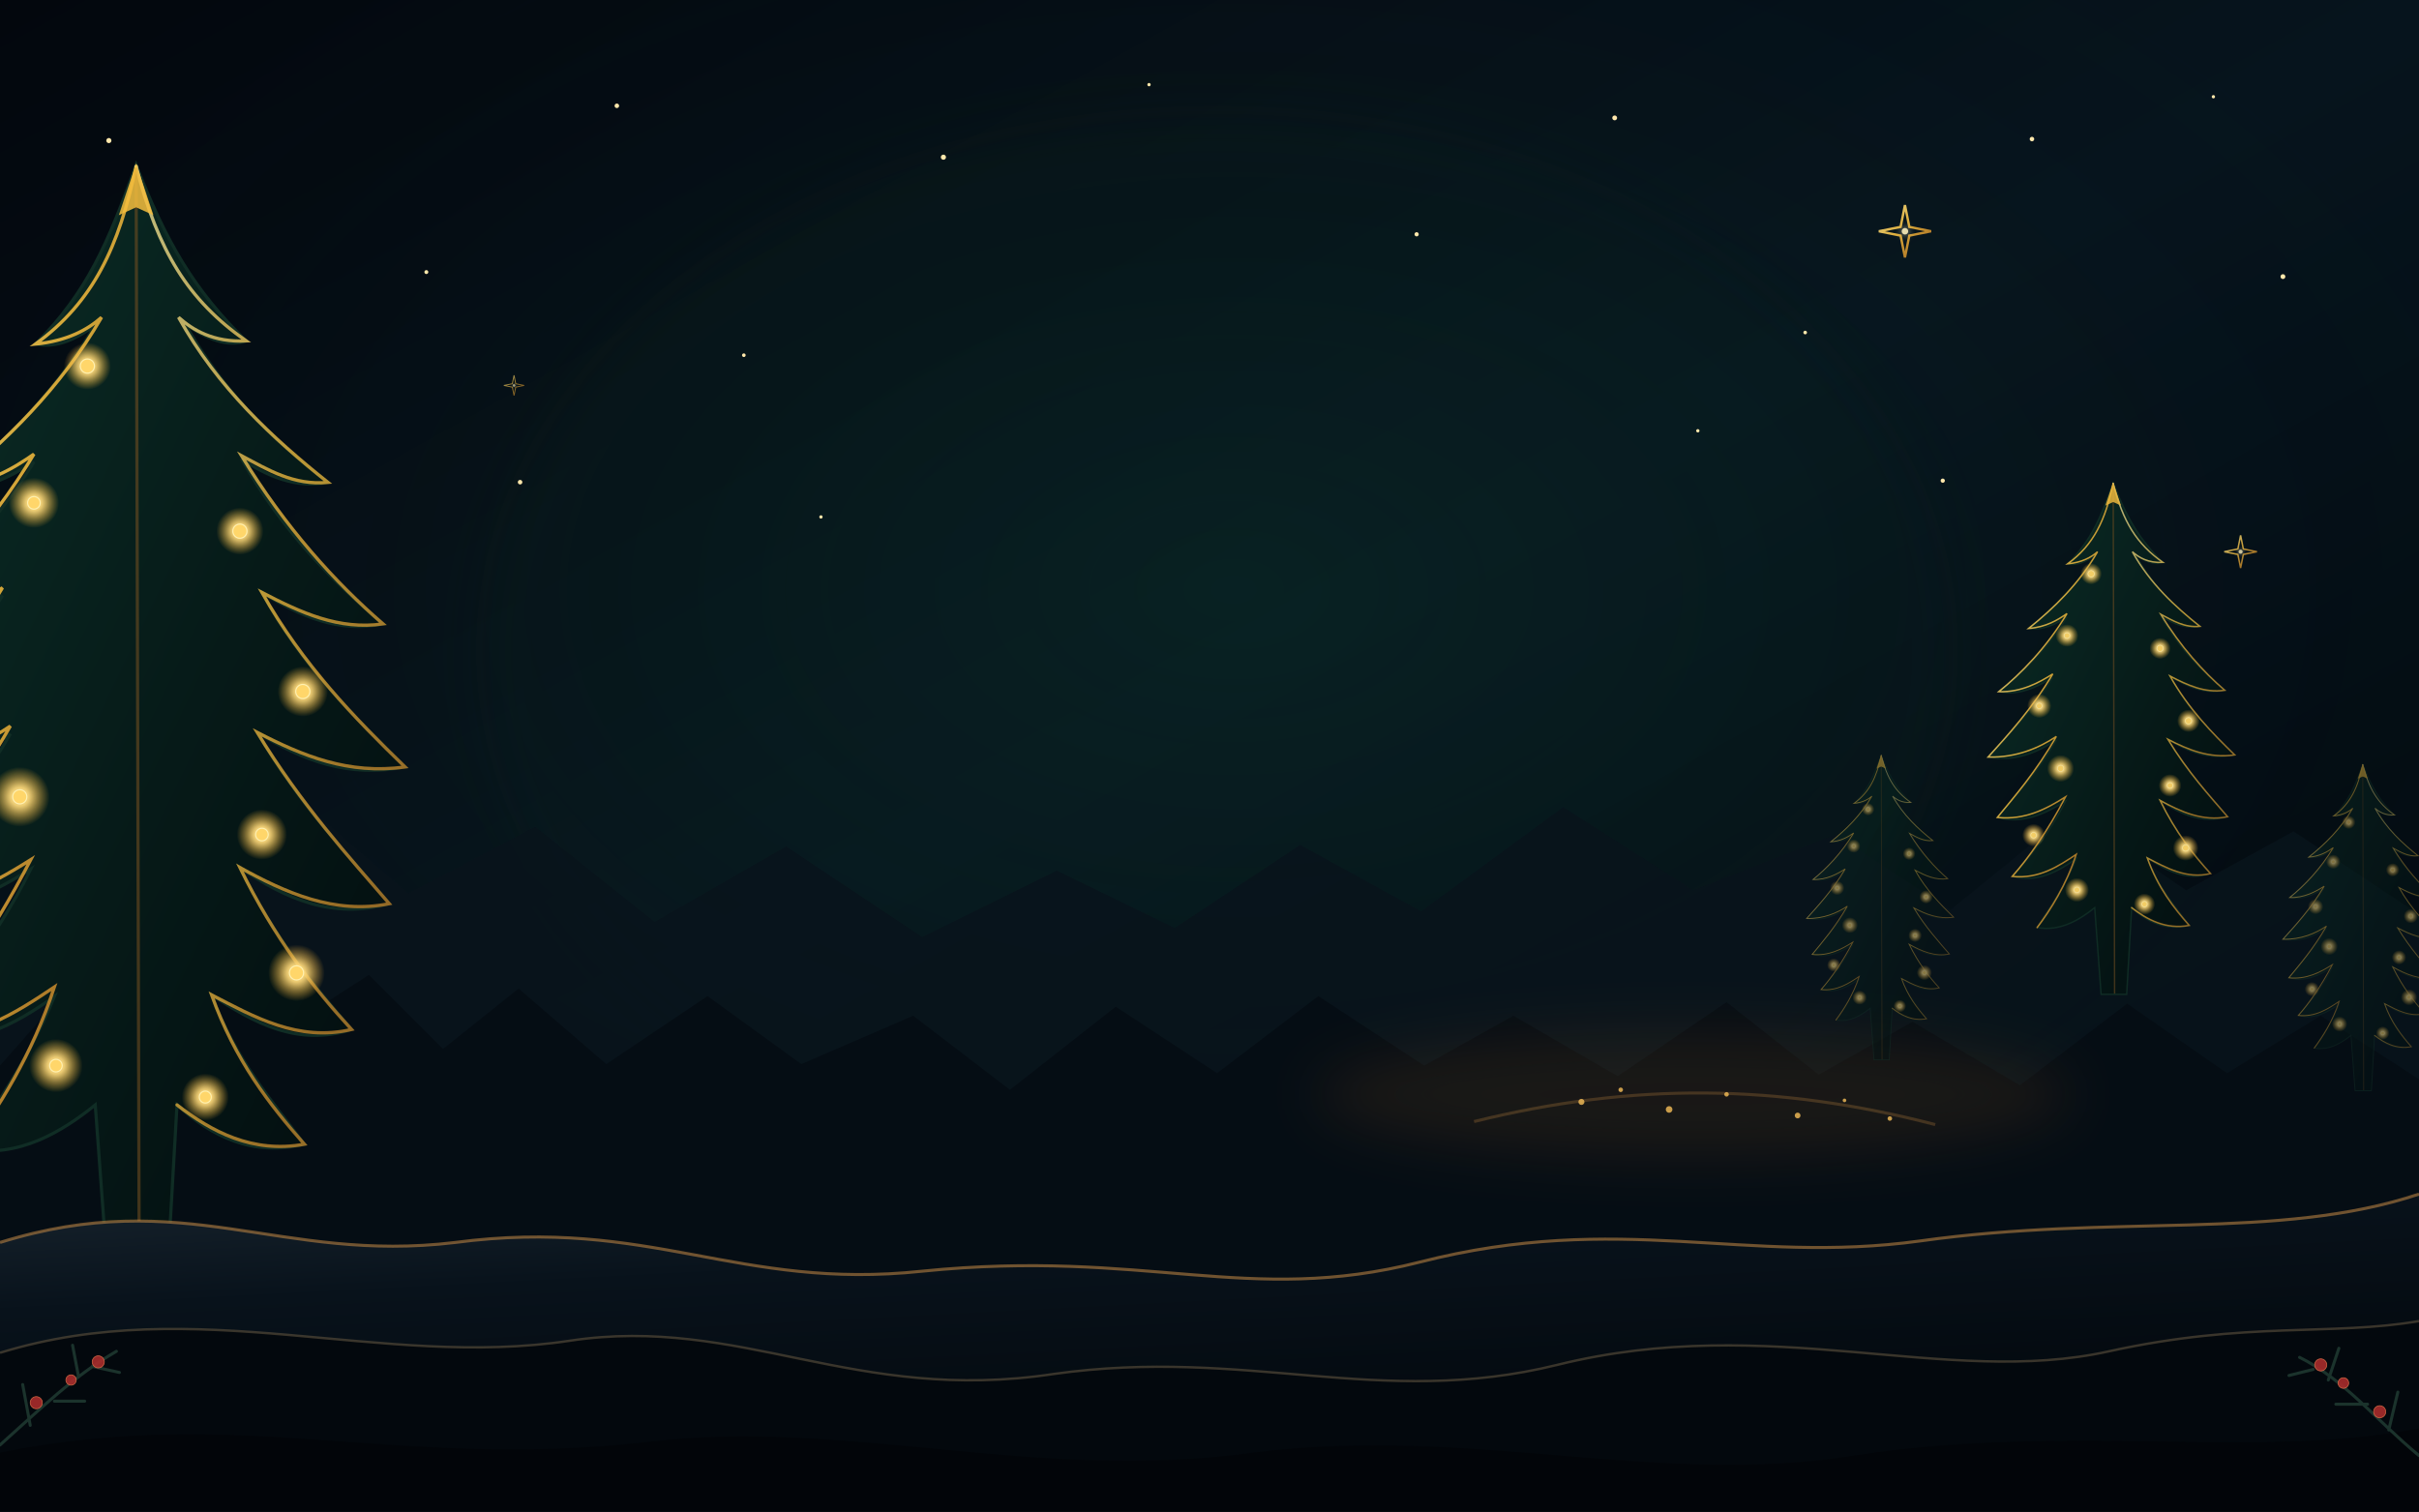
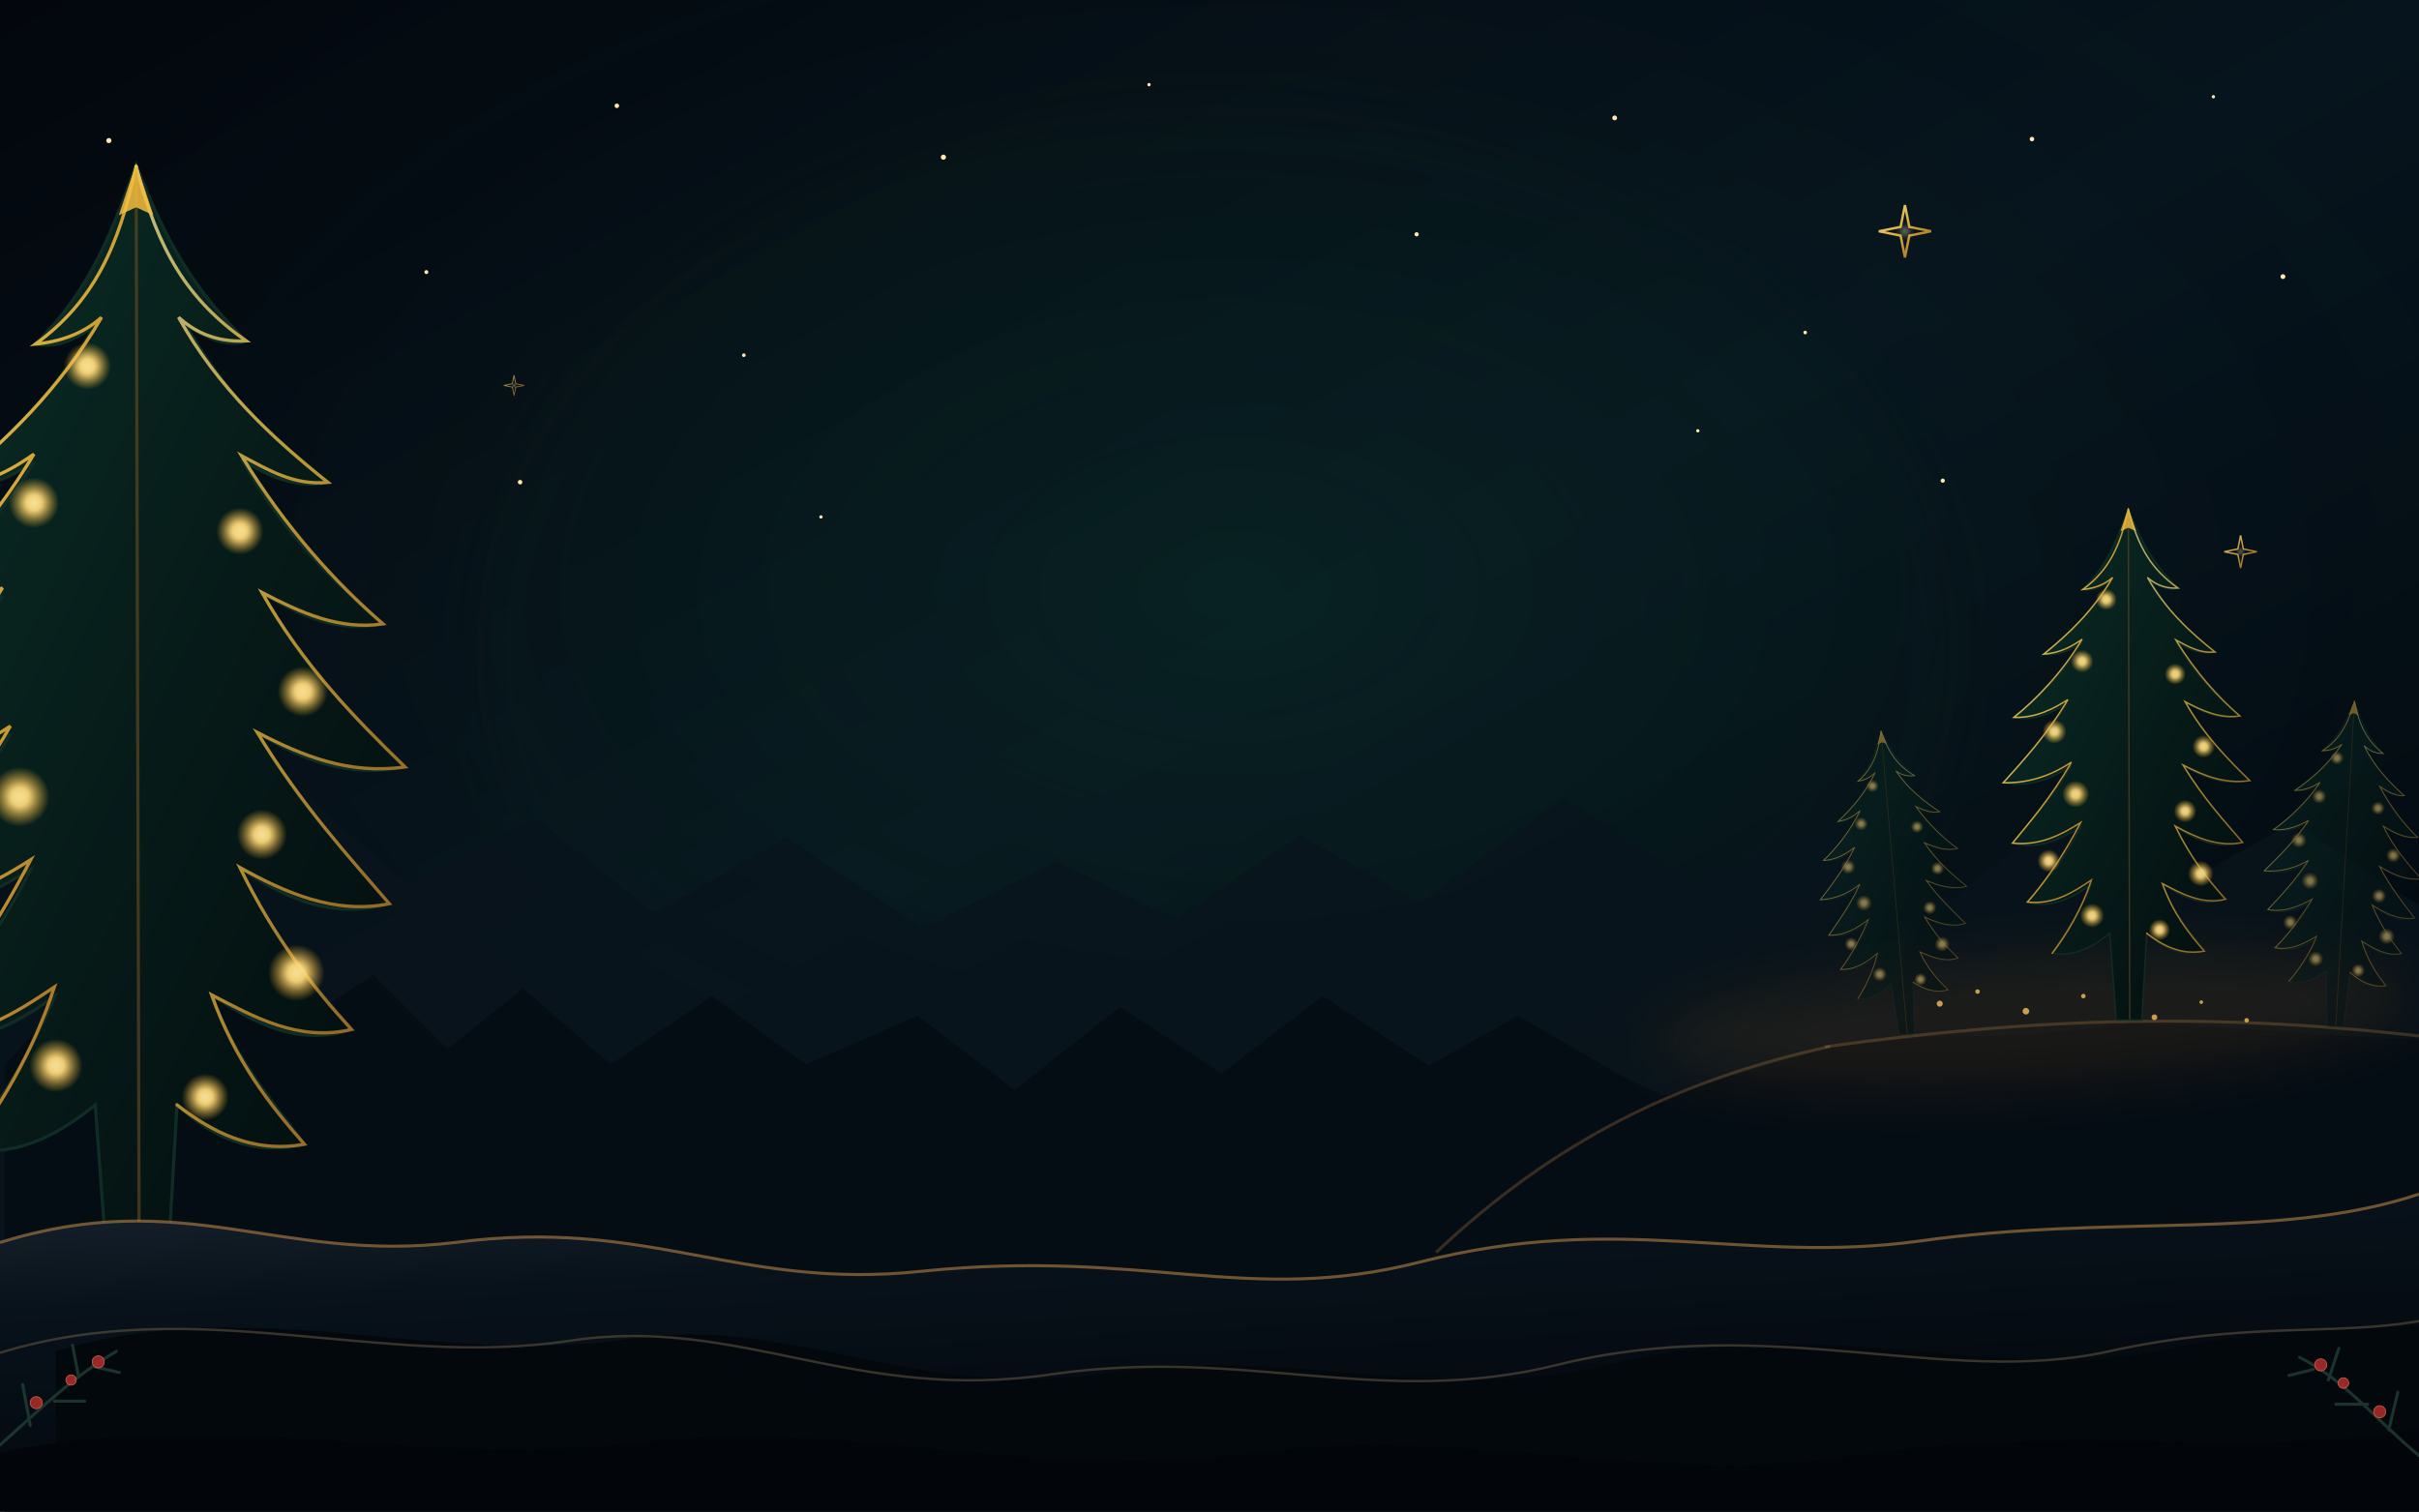
- <svg xmlns="http://www.w3.org/2000/svg" xmlns:xlink="http://www.w3.org/1999/xlink" width="1600" height="1000" viewBox="0 0 1600 1000" preserveAspectRatio="xMidYMid slice">
+ <svg xmlns="http://www.w3.org/2000/svg" xmlns:xlink="http://www.w3.org/1999/xlink" width="1600" height="1000" preserveAspectRatio="xMidYMid slice">
  <defs>
+     <filter id="glow" x="-100%" y="-100%" width="300%" height="300%">
+       <feGaussianBlur stdDeviation="3.2" result="blur" />
+     </filter>
+     <filter id="softglow" x="-100%" y="-100%" width="300%" height="300%">
+       <feGaussianBlur stdDeviation="18" />
+     </filter>
+     <g id="star">
+       <path d="m0,-24l4,20l20,4l-20,4l-4,20l-4,-20l-20,-4l20,-4l4,-20z" fill="none" stroke="url(#goldline)" stroke-width="2.2" id="svg_1" />
+       <circle r="3" fill="#fff2bd" filter="url(#glow)" id="svg_2" />
+     </g>
+     <g id="tree">
+       <path d="m176,52c-18,50 -31,81 -64,114c14,3 27,-4 38,-12c-26,43 -55,72 -93,103c21,3 38,-6 54,-16c-29,46 -61,77 -96,105c28,6 53,-6 76,-20c-30,48 -61,79 -91,112c36,7 67,-5 96,-24c-28,48 -59,79 -83,109c36,10 67,-5 96,-23c-24,48 -52,80 -75,106c34,10 65,-7 90,-25c-18,44 -41,74 -55,97c32,6 60,-11 81,-28l9,122l36,0l7,-122c22,20 48,33 81,25c-21,-28 -44,-54 -59,-95c27,18 55,33 89,22c-24,-28 -49,-58 -71,-103c29,20 59,33 95,23c-25,-30 -56,-61 -84,-109c29,18 58,29 94,22c-33,-33 -65,-63 -91,-111c24,15 49,26 77,20c-33,-28 -64,-59 -90,-105c16,11 35,19 55,15c-39,-30 -67,-59 -91,-101c14,10 27,15 39,11c-33,-32 -51,-63 -70,-112z" fill="url(#pine)" stroke="#102d25" stroke-width="2" id="svg_3" />
+       <path d="m176,53c-11,51 -27,86 -64,113c20,-2 33,-9 42,-17c-26,45 -61,79 -97,108c25,-2 41,-12 54,-21c-28,47 -65,85 -96,110c32,1 57,-13 76,-25c-29,49 -64,87 -91,117c40,1 72,-13 96,-29c-28,49 -60,86 -83,114c39,4 69,-12 96,-29c-26,50 -53,87 -75,112c38,4 66,-15 90,-31c-14,43 -36,78 -55,103" fill="none" stroke="url(#goldline)" stroke-width="2.1" stroke-linecap="round" opacity="0.86" id="svg_4" />
+       <path d="m176,53c14,54 33,85 70,111c-21,1 -34,-7 -43,-15c25,45 60,77 95,105c-22,2 -38,-8 -55,-17c28,46 60,81 90,107c-28,4 -52,-7 -77,-20c26,46 59,80 91,111c-36,5 -65,-7 -94,-22c28,46 59,80 84,109c-35,7 -66,-7 -95,-23c22,45 47,77 71,103c-34,8 -62,-8 -89,-22c15,42 37,70 59,95c-33,6 -59,-8 -81,-25" fill="none" stroke="url(#goldline)" stroke-width="2.1" stroke-linecap="round" opacity="0.75" id="svg_5" />
+       <path d="m176,54l2,717" fill="none" stroke="#765020" stroke-width="2" opacity="0.55" id="svg_6" />
+       <g fill="url(#lamp)" opacity="0.9" id="svg_7">
+         <circle cx="145" cy="180" r="15" id="svg_8" />
+         <circle cx="111" cy="267" r="16" id="svg_9" />
+         <circle cx="242" cy="285" r="15" id="svg_10" />
+         <circle cx="72" cy="366" r="17" id="svg_11" />
+         <circle cx="282" cy="387" r="16" id="svg_12" />
+         <circle cx="102" cy="454" r="19" id="svg_13" />
+         <circle cx="256" cy="478" r="16" id="svg_14" />
+         <circle cx="64" cy="548" r="16" id="svg_15" />
+         <circle cx="278" cy="566" r="18" id="svg_16" />
+         <circle cx="125" cy="625" r="17" id="svg_17" />
+         <circle cx="220" cy="645" r="15" id="svg_18" />
+       </g>
+       <g fill="#ffd66b" stroke="#fff1b1" stroke-width="0.7" filter="url(#glow)" id="svg_19">
+         <circle cx="145" cy="180" r="4.5" id="svg_20" />
+         <circle cx="111" cy="267" r="4" id="svg_21" />
+         <circle cx="242" cy="285" r="4.5" id="svg_22" />
+         <circle cx="72" cy="366" r="4" id="svg_23" />
+         <circle cx="282" cy="387" r="4.5" id="svg_24" />
+         <circle cx="102" cy="454" r="4.5" id="svg_25" />
+         <circle cx="256" cy="478" r="4" id="svg_26" />
+         <circle cx="64" cy="548" r="4" id="svg_27" />
+         <circle cx="278" cy="566" r="4.5" id="svg_28" />
+         <circle cx="125" cy="625" r="4" id="svg_29" />
+         <circle cx="220" cy="645" r="3.8" id="svg_30" />
+       </g>
+       <path d="m176,51l-11,33l11,-5l11,5l-11,-33z" fill="#f5bd3d" opacity="0.85" id="svg_31" />
+     </g>
    <linearGradient id="sky" x1="0" y1="0" x2="0.9" y2="1">
      <stop offset="0" stop-color="#03070d" />
      <stop offset="0.5" stop-color="#06141d" />
      <stop offset="1" stop-color="#02060b" />
    </linearGradient>
    <radialGradient id="aurora" cx="51%" cy="39%" r="58%">
-       <stop offset="0" stop-color="#0b503f" stop-opacity=".22" />
-       <stop offset=".55" stop-color="#0b342f" stop-opacity=".08" />
+       <stop offset="0" stop-color="#0b503f" stop-opacity="0.22" />
+       <stop offset="0.55" stop-color="#0b342f" stop-opacity="0.08" />
      <stop offset="1" stop-color="#061018" stop-opacity="0" />
    </radialGradient>
    <linearGradient id="hill" x1="0" y1="0" x2="0.4" y2="1">
      <stop offset="0" stop-color="#17232d" />
-       <stop offset=".32" stop-color="#08121b" />
+       <stop offset="0.32" stop-color="#08121b" />
      <stop offset="1" stop-color="#02060a" />
    </linearGradient>
    <linearGradient id="pine" x1="0" y1="0" x2="1" y2="1">
      <stop offset="0" stop-color="#0b3028" />
-       <stop offset=".55" stop-color="#061a18" />
+       <stop offset="0.55" stop-color="#061a18" />
      <stop offset="1" stop-color="#020b0d" />
    </linearGradient>
    <linearGradient id="goldline" x1="0" y1="0" x2="1" y2="1">
      <stop offset="0" stop-color="#fff0a0" />
-       <stop offset=".45" stop-color="#f5bd3d" />
+       <stop offset="0.45" stop-color="#f5bd3d" />
      <stop offset="1" stop-color="#a96620" />
    </linearGradient>
    <radialGradient id="lamp">
      <stop offset="0" stop-color="#fff9cb" />
-       <stop offset=".3" stop-color="#ffd978" />
+       <stop offset="0.3" stop-color="#ffd978" />
      <stop offset="1" stop-color="#ffb52e" stop-opacity="0" />
    </radialGradient>
-     <filter id="glow" x="-100%" y="-100%" width="300%" height="300%">
-       <feGaussianBlur stdDeviation="3.2" result="blur" />
-       <feMerge>
-         <feMergeNode in="blur" />
-         <feMergeNode in="SourceGraphic" />
-       </feMerge>
-     </filter>
-     <filter id="softglow" x="-100%" y="-100%" width="300%" height="300%">
-       <feGaussianBlur stdDeviation="18" />
-     </filter>
-     <g id="star">
-       <path d="M0 -24 L4 -4 L24 0 L4 4 L0 24 L-4 4 L-24 0 L-4 -4 Z" fill="none" stroke="url(#goldline)" stroke-width="2.2" />
-       <circle r="3" fill="#fff2bd" filter="url(#glow)" />
+   </defs>
+   <g>
+     <rect width="1600" height="1000" fill="url(#sky)" id="svg_32" />
+     <rect width="1600" height="1000" fill="url(#aurora)" id="svg_33" />
+     <ellipse cx="805" cy="430" rx="490" ry="360" fill="#0c251e" opacity="0.14" filter="url(#softglow)" id="svg_34" />
+     <g fill="#ffe8ac" id="svg_35">
+       <circle cx="72" cy="93" r="1.7" id="svg_36" />
+       <circle cx="282" cy="180" r="1.3" id="svg_37" />
+       <circle cx="408" cy="70" r="1.5" id="svg_38" />
+       <circle cx="492" cy="235" r="1.2" id="svg_39" />
+       <circle cx="624" cy="104" r="1.7" id="svg_40" />
+       <circle cx="760" cy="56" r="1.1" id="svg_41" />
+       <circle cx="937" cy="155" r="1.4" id="svg_42" />
+       <circle cx="1068" cy="78" r="1.6" id="svg_43" />
+       <circle cx="1194" cy="220" r="1.2" id="svg_44" />
+       <circle cx="1344" cy="92" r="1.5" id="svg_45" />
+       <circle cx="1510" cy="183" r="1.6" id="svg_46" />
+       <circle cx="1464" cy="64" r="1.1" id="svg_47" />
+       <circle cx="344" cy="319" r="1.5" id="svg_48" />
+       <circle cx="1285" cy="318" r="1.4" id="svg_49" />
+       <circle cx="1123" cy="285" r="1.1" id="svg_50" />
+       <circle cx="543" cy="342" r="1.1" id="svg_51" />
    </g>
-     <g id="tree">
-       <path d="M176 52 C158 102 145 133 112 166 C126 169 139 162 150 154 C124 197 95 226 57 257 C78 260 95 251 111 241 C82 287 50 318 15 346 C43 352 68 340 91 326 C61 374 30 405 0 438 C36 445 67 433 96 414 C68 462 37 493 13 523 C49 533 80 518 109 500 C85 548 57 580 34 606 C68 616 99 599 124 581 C106 625 83 655 69 678 C101 684 129 667 150 650 L159 772 L195 772 L202 650 C224 670 250 683 283 675 C262 647 239 621 224 580 C251 598 279 613 313 602 C289 574 264 544 242 499 C271 519 301 532 337 522 C312 492 281 461 253 413 C282 431 311 442 347 435 C314 402 282 372 256 324 C280 339 305 350 333 344 C300 316 269 285 243 239 C259 250 278 258 298 254 C259 224 231 195 207 153 C221 163 234 168 246 164 C213 132 195 101 176 52 Z" fill="url(#pine)" stroke="#102d25" stroke-width="2" />
-       <path d="M176 53 C165 104 149 139 112 166 C132 164 145 157 154 149 C128 194 93 228 57 257 C82 255 98 245 111 236 C83 283 46 321 15 346 C47 347 72 333 91 321 C62 370 27 408 0 438 C40 439 72 425 96 409 C68 458 36 495 13 523 C52 527 82 511 109 494 C83 544 56 581 34 606 C72 610 100 591 124 575 C110 618 88 653 69 678" fill="none" stroke="url(#goldline)" stroke-width="2.1" stroke-linecap="round" opacity=".86" />
-       <path d="M176 53 C190 107 209 138 246 164 C225 165 212 157 203 149 C228 194 263 226 298 254 C276 256 260 246 243 237 C271 283 303 318 333 344 C305 348 281 337 256 324 C282 370 315 404 347 435 C311 440 282 428 253 413 C281 459 312 493 337 522 C302 529 271 515 242 499 C264 544 289 576 313 602 C279 610 251 594 224 580 C239 622 261 650 283 675 C250 681 224 667 202 650" fill="none" stroke="url(#goldline)" stroke-width="2.1" stroke-linecap="round" opacity=".75" />
-       <path d="M176 54 L178 771" fill="none" stroke="#765020" stroke-width="2" opacity=".55" />
-       <g fill="url(#lamp)" opacity=".9">
-         <circle cx="145" cy="180" r="15" />
-         <circle cx="111" cy="267" r="16" />
-         <circle cx="242" cy="285" r="15" />
-         <circle cx="72" cy="366" r="17" />
-         <circle cx="282" cy="387" r="16" />
-         <circle cx="102" cy="454" r="19" />
-         <circle cx="256" cy="478" r="16" />
-         <circle cx="64" cy="548" r="16" />
-         <circle cx="278" cy="566" r="18" />
-         <circle cx="125" cy="625" r="17" />
-         <circle cx="220" cy="645" r="15" />
-       </g>
-       <g fill="#ffd66b" stroke="#fff1b1" stroke-width=".7" filter="url(#glow)">
-         <circle cx="145" cy="180" r="4.5" />
-         <circle cx="111" cy="267" r="4" />
-         <circle cx="242" cy="285" r="4.5" />
-         <circle cx="72" cy="366" r="4" />
-         <circle cx="282" cy="387" r="4.5" />
-         <circle cx="102" cy="454" r="4.5" />
-         <circle cx="256" cy="478" r="4" />
-         <circle cx="64" cy="548" r="4" />
-         <circle cx="278" cy="566" r="4.5" />
-         <circle cx="125" cy="625" r="4" />
-         <circle cx="220" cy="645" r="3.8" />
-       </g>
-       <path d="M176 51 L165 84 L176 79 L187 84 Z" fill="#f5bd3d" opacity=".85" />
+     <use xlink:href="#star" x="1260" y="153" opacity="0.9" transform="matrix(0.72 0 0 0.72 352.8 42.84)" id="svg_52" />
+     <use xlink:href="#star" x="340" y="255" opacity="0.62" transform="matrix(0.28 0 0 0.28 244.8 183.6)" id="svg_53" />
+     <use xlink:href="#star" x="1482" y="365" opacity="0.8" transform="matrix(0.45 0 0 0.45 815.1 200.75)" id="svg_54" />
+     <path d="m0,634l70,-50l52,25l83,-80l65,56l84,-44l79,63l87,-50l90,60l89,-44l78,38l83,-55l80,44l94,-69l86,55l94,-37l76,50l80,-65l76,52l71,-39l83,55l0,395l-1600,0l0,-360z" fill="#08131b" opacity="0.73" id="svg_55" />
+     <path d="m3,705l45,-51l48,26l46,-47l49,48l56,-36l49,49l50,-40l58,50l67,-45l62,45l74,-32l64,49l70,-55l67,44l67,-51l70,46l59,-33l69,40l27,13l110,-32l63,-7l67,-1l71,-8l66,3l83,6l47,2l-4,312l-1600,0l0,-295z" fill="#050d14" id="svg_56" />
+     <ellipse cx="1346" cy="674" rx="250" ry="42" fill="#b56a22" opacity="0.12" filter="url(#softglow)" id="svg_57" transform="rotate(-3.79146 1346 674)" />
+     <path d="m1206.897,689.045c142.78,-17.229 261.421,-18.372 402.17,0.921" fill="none" stroke-width="2" opacity="0.27" id="svg_58" stroke="#c1843f" transform="rotate(-1 1407.98 682.888)" />
+     <g fill="#f6be58" opacity="0.8" id="svg_59">
+       <circle cx="1283" cy="664" r="2" id="svg_60" />
+       <circle cx="1308" cy="656" r="1.5" id="svg_61" stroke="null" />
+       <circle cx="1340" cy="669" r="2.2" id="svg_62" />
+       <circle cx="1378" cy="659" r="1.5" id="svg_63" />
+       <circle cx="1425" cy="673" r="1.9" id="svg_64" />
+       <circle cx="1456" cy="663" r="1.2" id="svg_65" />
+       <circle cx="1486" cy="675" r="1.5" id="svg_66" />
    </g>
-   </defs>
-   <rect width="1600" height="1000" fill="url(#sky)" />
-   <rect width="1600" height="1000" fill="url(#aurora)" />
-   <ellipse cx="805" cy="430" rx="490" ry="360" fill="#0c251e" opacity=".14" filter="url(#softglow)" />
-   <g fill="#ffe8ac">
-     <circle cx="72" cy="93" r="1.7" />
-     <circle cx="282" cy="180" r="1.3" />
-     <circle cx="408" cy="70" r="1.5" />
-     <circle cx="492" cy="235" r="1.2" />
-     <circle cx="624" cy="104" r="1.7" />
-     <circle cx="760" cy="56" r="1.1" />
-     <circle cx="937" cy="155" r="1.4" />
-     <circle cx="1068" cy="78" r="1.6" />
-     <circle cx="1194" cy="220" r="1.2" />
-     <circle cx="1344" cy="92" r="1.5" />
-     <circle cx="1510" cy="183" r="1.6" />
-     <circle cx="1464" cy="64" r="1.1" />
-     <circle cx="344" cy="319" r="1.5" />
-     <circle cx="1285" cy="318" r="1.4" />
-     <circle cx="1123" cy="285" r="1.1" />
-     <circle cx="543" cy="342" r="1.1" />
-   </g>
-   <use xlink:href="#star" x="1260" y="153" transform="translate(1260 153) scale(.72) translate(-1260 -153)" opacity=".9" />
-   <use xlink:href="#star" x="340" y="255" transform="translate(340 255) scale(.28) translate(-340 -255)" opacity=".62" />
-   <use xlink:href="#star" x="1482" y="365" transform="translate(1482 365) scale(.45) translate(-1482 -365)" opacity=".8" />
-   <path d="M0 640 L70 590 L122 615 L205 535 L270 591 L354 547 L433 610 L520 560 L610 620 L699 576 L777 614 L860 559 L940 603 L1034 534 L1120 589 L1214 552 L1290 602 L1370 537 L1446 589 L1517 550 L1600 605 L1600 1000 L0 1000 Z" fill="#08131b" opacity=".88" />
-   <path d="M0 705 L45 654 L93 680 L139 633 L188 681 L244 645 L293 694 L343 654 L401 704 L468 659 L530 704 L604 672 L668 721 L738 666 L805 710 L872 659 L942 705 L1001 672 L1070 712 L1142 663 L1203 711 L1265 676 L1336 718 L1407 664 L1473 710 L1535 672 L1600 714 L1600 1000 L0 1000 Z" fill="#050d14" />
-   <ellipse cx="1120" cy="724" rx="250" ry="42" fill="#b56a22" opacity=".12" filter="url(#softglow)" />
-   <path d="M975 742 C1080 716 1176 717 1280 744" fill="none" stroke="#c1843f" stroke-width="2" opacity=".27" />
-   <g fill="#f6be58" opacity=".8">
-     <circle cx="1046" cy="729" r="2" />
-     <circle cx="1072" cy="721" r="1.5" />
-     <circle cx="1104" cy="734" r="2.2" />
-     <circle cx="1142" cy="724" r="1.5" />
-     <circle cx="1189" cy="738" r="1.9" />
-     <circle cx="1220" cy="728" r="1.2" />
-     <circle cx="1250" cy="740" r="1.5" />
-   </g>
-   <use xlink:href="#tree" transform="translate(-93 55) scale(1.04)" />
-   <use xlink:href="#tree" transform="translate(1315 295) scale(.47)" opacity=".95" />
-   <use xlink:href="#tree" transform="translate(1195 485) scale(.28)" opacity=".52" />
-   <use xlink:href="#tree" transform="translate(1510 490) scale(.30)" opacity=".50" />
-   <path d="M0 822 C122 784 185 836 301 822 C430 805 488 854 610 841 C758 826 825 864 939 835 C1072 801 1154 837 1270 821 C1398 803 1507 821 1600 790 L1600 1000 L0 1000 Z" fill="url(#hill)" />
-   <path d="M0 822 C122 784 185 836 301 822 C430 805 488 854 610 841 C758 826 825 864 939 835 C1072 801 1154 837 1270 821 C1398 803 1507 821 1600 790" fill="none" stroke="#c68a45" stroke-width="2" opacity=".55" />
-   <path d="M0 895 C130 855 252 906 377 887 C490 870 565 929 697 909 C825 891 912 932 1030 903 C1171 868 1287 918 1395 894 C1486 874 1542 884 1600 874 L1600 1000 L0 1000 Z" fill="#03080d" />
-   <path d="M0 895 C130 855 252 906 377 887 C490 870 565 929 697 909 C825 891 912 932 1030 903 C1171 868 1287 918 1395 894 C1486 874 1542 884 1600 874" fill="none" stroke="#5d513d" stroke-width="1.6" opacity=".6" />
-   <path d="M0 961 C160 929 262 973 428 954 C560 938 684 981 829 961 C975 943 1097 984 1226 963 C1370 941 1492 966 1600 945 L1600 1000 L0 1000 Z" fill="#020509" />
-   <g fill="none" stroke="#234137" stroke-width="2" stroke-linecap="round" opacity=".75">
-     <path d="M0 956 C28 931 48 911 77 894 M20 943 L15 916 M36 927 L56 927 M52 911 L48 890 M61 904 L79 908" />
-     <path d="M1600 963 C1571 939 1551 913 1521 898 M1580 946 L1586 921 M1566 929 L1545 929 M1540 913 L1547 892 M1530 906 L1514 910" />
-   </g>
-   <g fill="#a92b2b" stroke="#df6b47" stroke-width=".5" opacity=".9">
-     <circle cx="24" cy="928" r="4" />
-     <circle cx="47" cy="913" r="3.4" />
-     <circle cx="65" cy="901" r="4" />
-     <circle cx="1574" cy="934" r="4" />
-     <circle cx="1550" cy="915" r="3.5" />
-     <circle cx="1535" cy="903" r="4" />
+     <use xlink:href="#tree" transform="translate(-93 55) scale(1.04)" id="svg_67" />
+     <use xlink:href="#tree" transform="translate(1315 295) scale(0.47 0.47)" opacity="0.95" id="svg_68" y="36.17" x="21.277" />
+     <use xlink:href="#tree" transform="rotate(-4.76352 1224.29 593.934) translate(1195 485) scale(0.28 0.28)" opacity="0.52" id="svg_69" y="-50" x="32.143" />
+     <use xlink:href="#tree" transform="rotate(3.46151 1568.69 572.448) translate(1510 490) scale(0.3 0.3)" opacity="0.5" id="svg_70" y="-136.667" x="-40" />
+     <path d="m0,822c122,-38 185,14 301,0c129,-17 187,32 309,19c148,-15 215,23 329,-6c133,-34 215,2 331,-14c128,-18 237,0 330,-31l0,210l-1600,0l0,-178z" fill="url(#hill)" id="svg_71" />
+     <path d="m0,822c122,-38 185,14 301,0c129,-17 187,32 309,19c148,-15 215,23 329,-6c133,-34 215,2 331,-14c128,-18 237,0 330,-31" fill="none" stroke="#c68a45" stroke-width="2" opacity="0.55" id="svg_72" />
+     <path d="m37,894c130,-40 252,11 377,-8c113,-17 188,42 320,22c128,-18 215,23 333,-6c141,-35 257,15 365,-9c91,-20 147,-10 205,-20l0,126l-1600,0l0,-105z" fill="#03080d" id="svg_73" />
+     <path d="m0,895c130,-40 252,11 377,-8c113,-17 188,42 320,22c128,-18 215,23 333,-6c141,-35 257,15 365,-9c91,-20 147,-10 205,-20" fill="none" stroke="#5d513d" stroke-width="1.6" opacity="0.6" id="svg_74" />
+     <path d="m0,961c160,-32 262,12 428,-7c132,-16 256,27 401,7c146,-18 268,23 397,2c144,-22 266,3 374,-18l0,55l-1600,0l0,-39z" fill="#020509" id="svg_75" />
+     <g fill="none" stroke="#234137" stroke-width="2" stroke-linecap="round" opacity="0.75" id="svg_76">
+       <path d="m0,956c28,-25 48,-45 77,-62m-57,49l-5,-27m21,11l20,0m-4,-16l-4,-21m13,14l18,4" id="svg_77" />
+       <path d="m1600,963c-29,-24 -49,-50 -79,-65m59,48l6,-25m-20,8l-21,0m-5,-16l7,-21m-17,14l-16,4" id="svg_78" />
+     </g>
+     <g fill="#a92b2b" stroke="#df6b47" stroke-width="0.5" opacity="0.9" id="svg_79">
+       <circle cx="24" cy="928" r="4" id="svg_80" />
+       <circle cx="47" cy="913" r="3.4" id="svg_81" />
+       <circle cx="65" cy="901" r="4" id="svg_82" />
+       <circle cx="1574" cy="934" r="4" id="svg_83" />
+       <circle cx="1550" cy="915" r="3.5" id="svg_84" />
+       <circle cx="1535" cy="903" r="4" id="svg_85" />
+     </g>
+     <path d="m928.85,758.6c102.512,-26.47 192.928,-23.796 293.982,5.847" fill="none" stroke-width="2" opacity="0.27" id="svg_86" stroke="#c1843f" transform="rotate(-28.7348 1075.84 752.404)" />
  </g>
</svg>
